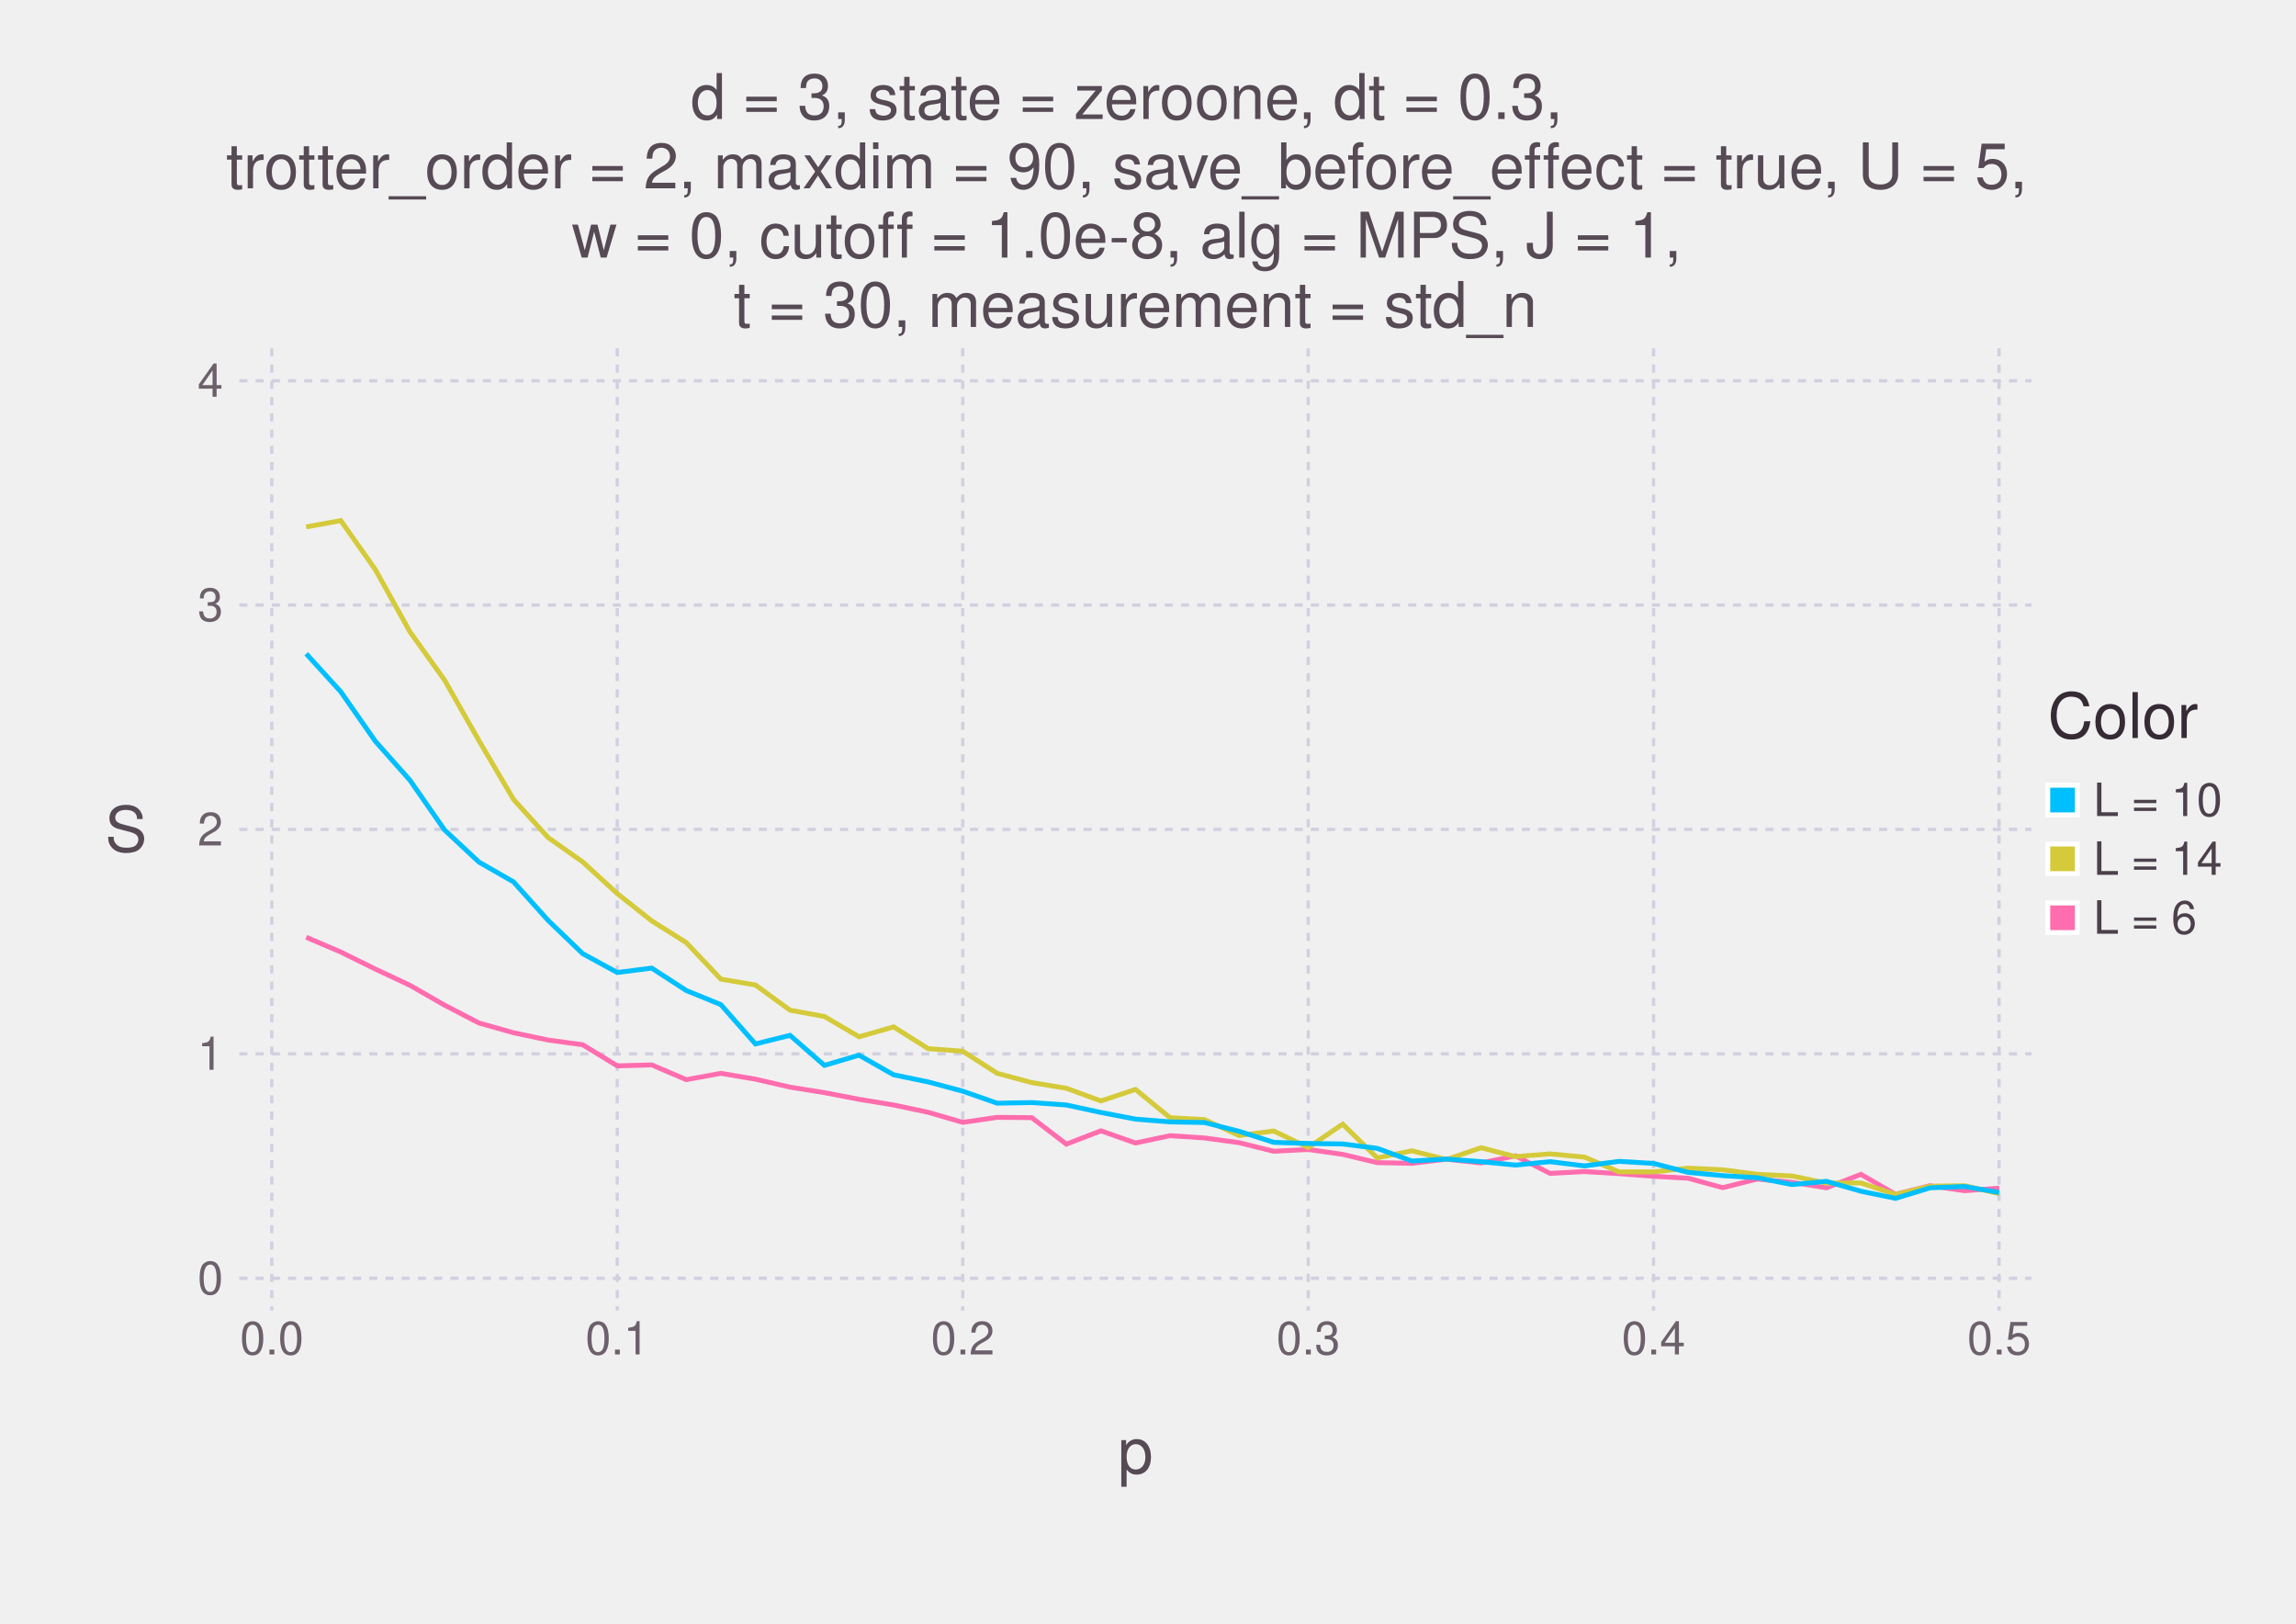
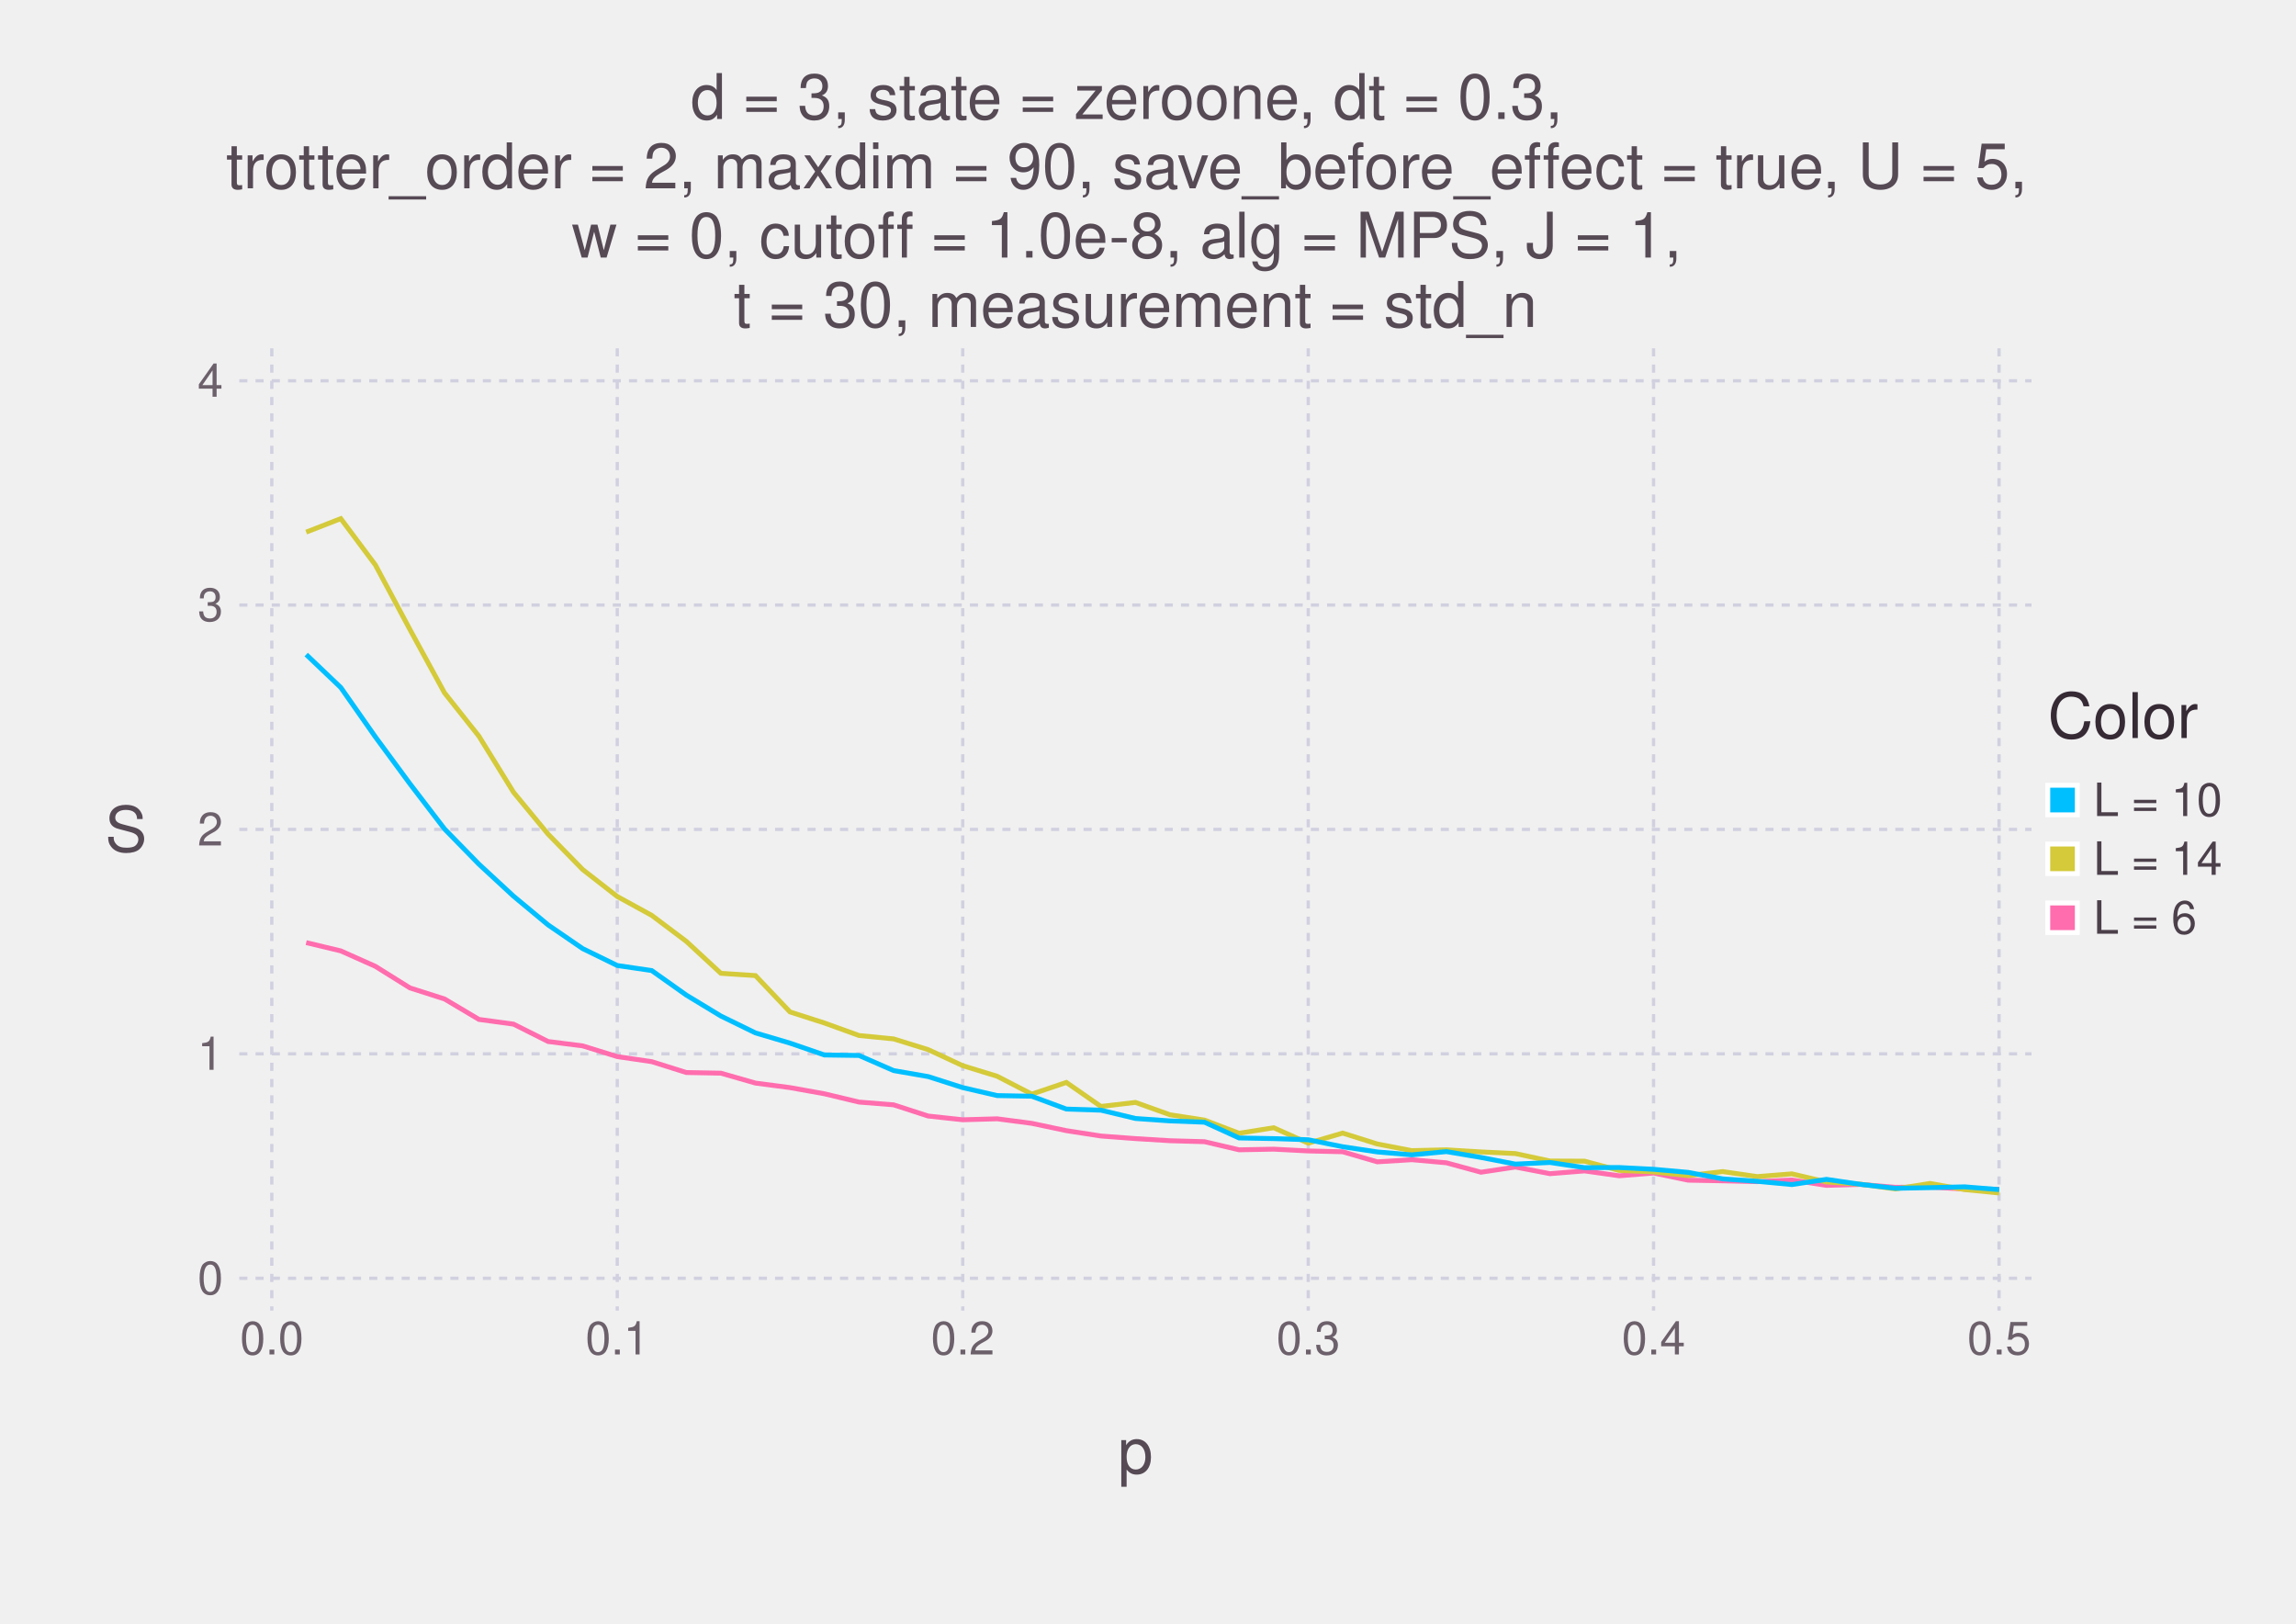
<svg xmlns="http://www.w3.org/2000/svg" version="1.2" width="141.42mm" height="100mm" viewBox="0 0 141.42 100" stroke="none" fill="#000000" stroke-width="0.3" font-size="3.88">
  <defs>
    <marker id="arrow" markerWidth="15" markerHeight="7" refX="5" refY="3.5" orient="auto" markerUnits="strokeWidth">
      <path d="M0,0 L15,3.5 L0,7 z" stroke="context-stroke" fill="context-stroke" />
    </marker>
  </defs>
-   <g class="plotroot xscalable yscalable" id="img-74cbd6b1-1">
-     <g font-size="3.88" font-family="'PT Sans','Helvetica Neue','Helvetica',sans-serif" fill="#564A55" stroke="#000000" stroke-opacity="0.000" id="img-74cbd6b1-2">
+   <g class="plotroot xscalable yscalable" id="img-1147f0a4-1">
+     <g font-size="3.88" font-family="'PT Sans','Helvetica Neue','Helvetica',sans-serif" fill="#564A55" stroke="#000000" stroke-opacity="0.000" id="img-1147f0a4-2">
      <g transform="translate(69.94,88.39)">
        <g class="primitive">
          <text text-anchor="middle" dy="0.6em">p</text>
        </g>
      </g>
    </g>
-     <g class="guide xlabels" font-size="2.82" font-family="'PT Sans Caption','Helvetica Neue','Helvetica',sans-serif" fill="#6C606B" id="img-74cbd6b1-3">
+     <g class="guide xlabels" font-size="2.82" font-family="'PT Sans Caption','Helvetica Neue','Helvetica',sans-serif" fill="#6C606B" id="img-1147f0a4-3">
      <g transform="translate(16.74,81.72)">
        <g class="primitive">
          <text text-anchor="middle" dy="0.6em">0.0</text>
        </g>
      </g>
      <g transform="translate(38.02,81.72)">
        <g class="primitive">
          <text text-anchor="middle" dy="0.6em">0.1</text>
        </g>
      </g>
      <g transform="translate(59.3,81.72)">
        <g class="primitive">
          <text text-anchor="middle" dy="0.6em">0.2</text>
        </g>
      </g>
      <g transform="translate(80.58,81.72)">
        <g class="primitive">
          <text text-anchor="middle" dy="0.6em">0.3</text>
        </g>
      </g>
      <g transform="translate(101.85,81.72)">
        <g class="primitive">
          <text text-anchor="middle" dy="0.6em">0.4</text>
        </g>
      </g>
      <g transform="translate(123.13,81.72)">
        <g class="primitive">
          <text text-anchor="middle" dy="0.6em">0.5</text>
        </g>
      </g>
    </g>
-     <g class="guide colorkey" id="img-74cbd6b1-4">
-       <g fill="#4C404B" font-size="2.82" font-family="'PT Sans','Helvetica Neue','Helvetica',sans-serif" id="img-74cbd6b1-5">
-         <g transform="translate(128.95,49.27)" id="img-74cbd6b1-6" class="color_L_=_10">
+     <g class="guide colorkey" id="img-1147f0a4-4">
+       <g fill="#4C404B" font-size="2.82" font-family="'PT Sans','Helvetica Neue','Helvetica',sans-serif" id="img-1147f0a4-5">
+         <g transform="translate(128.95,49.27)" id="img-1147f0a4-6" class="color_L_=_10">
          <g class="primitive">
            <text dy="0.35em">L = 10</text>
          </g>
        </g>
-         <g transform="translate(128.95,52.89)" id="img-74cbd6b1-7" class="color_L_=_14">
+         <g transform="translate(128.95,52.89)" id="img-1147f0a4-7" class="color_L_=_14">
          <g class="primitive">
            <text dy="0.35em">L = 14</text>
          </g>
        </g>
-         <g transform="translate(128.95,56.52)" id="img-74cbd6b1-8" class="color_L_=_6">
+         <g transform="translate(128.95,56.52)" id="img-1147f0a4-8" class="color_L_=_6">
          <g class="primitive">
            <text dy="0.35em">L = 6</text>
          </g>
        </g>
      </g>
-       <g fill-opacity="1" id="img-74cbd6b1-9">
-         <g transform="translate(127.04,49.27)" id="img-74cbd6b1-10" fill="#00BFFF" class="color_L_=_10" stroke="#FFFFFF">
+       <g fill-opacity="1" id="img-1147f0a4-9">
+         <g transform="translate(127.04,49.27)" id="img-1147f0a4-10" fill="#00BFFF" class="color_L_=_10" stroke="#FFFFFF">
          <path d="M-0.91,-0.91 L0.91,-0.91 0.91,0.91 -0.91,0.91  z" class="primitive" />
        </g>
-         <g transform="translate(127.04,52.89)" id="img-74cbd6b1-11" fill="#D4CA3A" class="color_L_=_14" stroke="#FFFFFF">
+         <g transform="translate(127.04,52.89)" id="img-1147f0a4-11" fill="#D4CA3A" class="color_L_=_14" stroke="#FFFFFF">
          <path d="M-0.91,-0.91 L0.91,-0.91 0.91,0.91 -0.91,0.91  z" class="primitive" />
        </g>
-         <g transform="translate(127.04,56.52)" id="img-74cbd6b1-12" fill="#FF6DAE" class="color_L_=_6" stroke="#FFFFFF">
+         <g transform="translate(127.04,56.52)" id="img-1147f0a4-12" fill="#FF6DAE" class="color_L_=_6" stroke="#FFFFFF">
          <path d="M-0.91,-0.91 L0.91,-0.91 0.91,0.91 -0.91,0.91  z" class="primitive" />
        </g>
      </g>
-       <g fill="#362A35" font-size="3.88" font-family="'PT Sans','Helvetica Neue','Helvetica',sans-serif" stroke="#000000" stroke-opacity="0.000" id="img-74cbd6b1-13">
-         <g transform="translate(126.13,45.45)" id="img-74cbd6b1-14">
+       <g fill="#362A35" font-size="3.88" font-family="'PT Sans','Helvetica Neue','Helvetica',sans-serif" stroke="#000000" stroke-opacity="0.000" id="img-1147f0a4-13">
+         <g transform="translate(126.13,45.45)" id="img-1147f0a4-14">
          <g class="primitive">
            <text dy="-0em">Color</text>
          </g>
        </g>
      </g>
    </g>
-     <g clip-path="url(#img-74cbd6b1-15)">
-       <g id="img-74cbd6b1-16">
-         <g pointer-events="visible" stroke-width="0.3" fill="#000000" fill-opacity="0.000" stroke="#000000" stroke-opacity="0.000" class="guide background" id="img-74cbd6b1-17">
-           <g transform="translate(69.94,51.08)" id="img-74cbd6b1-18">
+     <g clip-path="url(#img-1147f0a4-15)">
+       <g id="img-1147f0a4-16">
+         <g pointer-events="visible" stroke-width="0.3" fill="#000000" fill-opacity="0.000" stroke="#000000" stroke-opacity="0.000" class="guide background" id="img-1147f0a4-17">
+           <g transform="translate(69.94,51.08)" id="img-1147f0a4-18">
            <path d="M-55.2,-29.63 L55.2,-29.63 55.2,29.63 -55.2,29.63  z" class="primitive" />
          </g>
        </g>
-         <g class="guide ygridlines xfixed" stroke-dasharray="0.5,0.5" stroke-width="0.2" stroke="#D0D0E0" id="img-74cbd6b1-19">
-           <g transform="translate(69.94,78.72)" id="img-74cbd6b1-20">
-             <path fill="none" d="M-55.2,0 L55.2,0 " class="primitive" />
-           </g>
-           <g transform="translate(69.94,64.9)" id="img-74cbd6b1-21">
-             <path fill="none" d="M-55.2,0 L55.2,0 " class="primitive" />
-           </g>
-           <g transform="translate(69.94,51.08)" id="img-74cbd6b1-22">
-             <path fill="none" d="M-55.2,0 L55.2,0 " class="primitive" />
-           </g>
-           <g transform="translate(69.94,37.26)" id="img-74cbd6b1-23">
-             <path fill="none" d="M-55.2,0 L55.2,0 " class="primitive" />
-           </g>
-           <g transform="translate(69.94,23.45)" id="img-74cbd6b1-24">
-             <path fill="none" d="M-55.2,0 L55.2,0 " class="primitive" />
-           </g>
-         </g>
-         <g class="guide xgridlines yfixed" stroke-dasharray="0.5,0.5" stroke-width="0.2" stroke="#D0D0E0" id="img-74cbd6b1-25">
-           <g transform="translate(16.74,51.08)" id="img-74cbd6b1-26">
-             <path fill="none" d="M0,-29.63 L0,29.63 " class="primitive" />
-           </g>
-           <g transform="translate(38.02,51.08)" id="img-74cbd6b1-27">
-             <path fill="none" d="M0,-29.63 L0,29.63 " class="primitive" />
-           </g>
-           <g transform="translate(59.3,51.08)" id="img-74cbd6b1-28">
-             <path fill="none" d="M0,-29.63 L0,29.63 " class="primitive" />
-           </g>
-           <g transform="translate(80.58,51.08)" id="img-74cbd6b1-29">
-             <path fill="none" d="M0,-29.63 L0,29.63 " class="primitive" />
-           </g>
-           <g transform="translate(101.85,51.08)" id="img-74cbd6b1-30">
-             <path fill="none" d="M0,-29.63 L0,29.63 " class="primitive" />
-           </g>
-           <g transform="translate(123.13,51.08)" id="img-74cbd6b1-31">
-             <path fill="none" d="M0,-29.63 L0,29.63 " class="primitive" />
-           </g>
-         </g>
-         <g class="plotpanel" id="img-74cbd6b1-32">
-           <g stroke-width="0.3" fill="#000000" fill-opacity="0.000" class="geometry" id="img-74cbd6b1-33">
-             <g class="color_L_=_6" stroke-dasharray="none" stroke="#FF6DAE" id="img-74cbd6b1-34">
-               <g transform="translate(71,68.78)" id="img-74cbd6b1-35">
-                 <path fill="none" d="M-52.14,-11.06 L-50.01,-10.15 -47.88,-9.1 -45.75,-8.1 -43.62,-6.88 -41.5,-5.78 -39.37,-5.18 -37.24,-4.73 -35.11,-4.44 -32.98,-3.14 -30.86,-3.2 -28.73,-2.29 -26.6,-2.68 -24.47,-2.32 -22.34,-1.83 -20.22,-1.49 -18.09,-1.08 -15.96,-0.73 -13.83,-0.28 -11.7,0.34 -9.58,0.03 -7.45,0.05 -5.32,1.68 -3.19,0.86 -1.06,1.61 1.06,1.16 3.19,1.3 5.32,1.59 7.45,2.12 9.58,2.01 11.7,2.31 13.83,2.82 15.96,2.86 18.09,2.61 20.22,2.84 22.34,2.4 24.47,3.48 26.6,3.37 28.73,3.5 30.86,3.66 32.98,3.78 35.11,4.36 37.24,3.83 39.37,4.03 41.5,4.37 43.62,3.54 45.75,4.77 47.88,4.24 50.01,4.55 52.14,4.39 " class="primitive" />
+         <g class="guide ygridlines xfixed" stroke-dasharray="0.5,0.5" stroke-width="0.2" stroke="#D0D0E0" id="img-1147f0a4-19">
+           <g transform="translate(69.94,78.72)" id="img-1147f0a4-20">
+             <path fill="none" d="M-55.2,0 L55.2,0 " class="primitive" />
+           </g>
+           <g transform="translate(69.94,64.9)" id="img-1147f0a4-21">
+             <path fill="none" d="M-55.2,0 L55.2,0 " class="primitive" />
+           </g>
+           <g transform="translate(69.94,51.08)" id="img-1147f0a4-22">
+             <path fill="none" d="M-55.2,0 L55.2,0 " class="primitive" />
+           </g>
+           <g transform="translate(69.94,37.26)" id="img-1147f0a4-23">
+             <path fill="none" d="M-55.2,0 L55.2,0 " class="primitive" />
+           </g>
+           <g transform="translate(69.94,23.45)" id="img-1147f0a4-24">
+             <path fill="none" d="M-55.2,0 L55.2,0 " class="primitive" />
+           </g>
+         </g>
+         <g class="guide xgridlines yfixed" stroke-dasharray="0.5,0.5" stroke-width="0.2" stroke="#D0D0E0" id="img-1147f0a4-25">
+           <g transform="translate(16.74,51.08)" id="img-1147f0a4-26">
+             <path fill="none" d="M0,-29.63 L0,29.63 " class="primitive" />
+           </g>
+           <g transform="translate(38.02,51.08)" id="img-1147f0a4-27">
+             <path fill="none" d="M0,-29.63 L0,29.63 " class="primitive" />
+           </g>
+           <g transform="translate(59.3,51.08)" id="img-1147f0a4-28">
+             <path fill="none" d="M0,-29.63 L0,29.63 " class="primitive" />
+           </g>
+           <g transform="translate(80.58,51.08)" id="img-1147f0a4-29">
+             <path fill="none" d="M0,-29.63 L0,29.63 " class="primitive" />
+           </g>
+           <g transform="translate(101.85,51.08)" id="img-1147f0a4-30">
+             <path fill="none" d="M0,-29.63 L0,29.63 " class="primitive" />
+           </g>
+           <g transform="translate(123.13,51.08)" id="img-1147f0a4-31">
+             <path fill="none" d="M0,-29.63 L0,29.63 " class="primitive" />
+           </g>
+         </g>
+         <g class="plotpanel" id="img-1147f0a4-32">
+           <g stroke-width="0.3" fill="#000000" fill-opacity="0.000" class="geometry" id="img-1147f0a4-33">
+             <g class="color_L_=_6" stroke-dasharray="none" stroke="#FF6DAE" id="img-1147f0a4-34">
+               <g transform="translate(71,68.78)" id="img-1147f0a4-35">
+                 <path fill="none" d="M-52.14,-10.73 L-50.01,-10.22 -47.88,-9.27 -45.75,-7.94 -43.62,-7.26 -41.5,-6 -39.37,-5.71 -37.24,-4.64 -35.11,-4.37 -32.98,-3.71 -30.86,-3.4 -28.73,-2.73 -26.6,-2.69 -24.47,-2.08 -22.34,-1.8 -20.22,-1.42 -18.09,-0.91 -15.96,-0.74 -13.83,-0.05 -11.7,0.18 -9.58,0.12 -7.45,0.4 -5.32,0.85 -3.19,1.18 -1.06,1.34 1.06,1.47 3.19,1.53 5.32,2.03 7.45,1.99 9.58,2.1 11.7,2.15 13.83,2.77 15.96,2.64 18.09,2.83 20.22,3.41 22.34,3.09 24.47,3.5 26.6,3.33 28.73,3.63 30.86,3.46 32.98,3.9 35.11,3.94 37.24,3.99 39.37,3.89 41.5,4.22 43.62,4.16 45.75,4.34 47.88,4.32 50.01,4.45 52.14,4.46 " class="primitive" />
              </g>
            </g>
          </g>
-           <g stroke-width="0.3" fill="#000000" fill-opacity="0.000" class="geometry" id="img-74cbd6b1-36">
-             <g class="color_L_=_14" stroke-dasharray="none" stroke="#D4CA3A" id="img-74cbd6b1-37">
-               <g transform="translate(71,63.47)" id="img-74cbd6b1-38">
-                 <path fill="none" d="M-52.14,-31.02 L-50.01,-31.41 -47.88,-28.39 -45.75,-24.56 -43.62,-21.59 -41.5,-17.86 -39.37,-14.24 -37.24,-11.89 -35.11,-10.39 -32.98,-8.44 -30.86,-6.76 -28.73,-5.42 -26.6,-3.17 -24.47,-2.81 -22.34,-1.26 -20.22,-0.87 -18.09,0.38 -15.96,-0.23 -13.83,1.11 -11.7,1.27 -9.58,2.63 -7.45,3.2 -5.32,3.55 -3.19,4.33 -1.06,3.62 1.06,5.36 3.19,5.48 5.32,6.46 7.45,6.18 9.58,7.2 11.7,5.76 13.83,7.84 15.96,7.4 18.09,7.94 20.22,7.21 22.34,7.76 24.47,7.59 26.6,7.79 28.73,8.7 30.86,8.7 32.98,8.47 35.11,8.57 37.24,8.85 39.37,8.95 41.5,9.39 43.62,9.38 45.75,10.09 47.88,9.58 50.01,9.55 52.14,10.04 " class="primitive" />
+           <g stroke-width="0.3" fill="#000000" fill-opacity="0.000" class="geometry" id="img-1147f0a4-36">
+             <g class="color_L_=_14" stroke-dasharray="none" stroke="#D4CA3A" id="img-1147f0a4-37">
+               <g transform="translate(71,63.51)" id="img-1147f0a4-38">
+                 <path fill="none" d="M-52.14,-30.74 L-50.01,-31.57 -47.88,-28.72 -45.75,-24.74 -43.62,-20.84 -41.5,-18.17 -39.37,-14.72 -37.24,-12.14 -35.11,-9.96 -32.98,-8.3 -30.86,-7.14 -28.73,-5.54 -26.6,-3.57 -24.47,-3.43 -22.34,-1.19 -20.22,-0.51 -18.09,0.26 -15.96,0.47 -13.83,1.13 -11.7,2.12 -9.58,2.77 -7.45,3.87 -5.32,3.15 -3.19,4.63 -1.06,4.38 1.06,5.14 3.19,5.47 5.32,6.28 7.45,5.94 9.58,6.89 11.7,6.27 13.83,6.94 15.96,7.35 18.09,7.3 20.22,7.43 22.34,7.53 24.47,7.99 26.6,8 28.73,8.57 30.86,8.66 32.98,8.89 35.11,8.64 37.24,8.95 39.37,8.78 41.5,9.28 43.62,9.42 45.75,9.71 47.88,9.37 50.01,9.75 52.14,9.96 " class="primitive" />
              </g>
            </g>
          </g>
-           <g stroke-width="0.3" fill="#000000" fill-opacity="0.000" class="geometry" id="img-74cbd6b1-39">
-             <g class="color_L_=_10" stroke-dasharray="none" stroke="#00BFFF" id="img-74cbd6b1-40">
-               <g transform="translate(71,65.7)" id="img-74cbd6b1-41">
-                 <path fill="none" d="M-52.14,-25.44 L-50.01,-23.1 -47.88,-20.05 -45.75,-17.65 -43.62,-14.59 -41.5,-12.61 -39.37,-11.39 -37.24,-9.02 -35.11,-6.97 -32.98,-5.81 -30.86,-6.08 -28.73,-4.7 -26.6,-3.83 -24.47,-1.41 -22.34,-1.94 -20.22,-0.09 -18.09,-0.72 -15.96,0.49 -13.83,0.93 -11.7,1.5 -9.58,2.24 -7.45,2.2 -5.32,2.35 -3.19,2.81 -1.06,3.22 1.06,3.39 3.19,3.43 5.32,3.97 7.45,4.65 9.58,4.72 11.7,4.75 13.83,5.02 15.96,5.8 18.09,5.68 20.22,5.84 22.34,6.05 24.47,5.84 26.6,6.1 28.73,5.82 30.86,5.95 32.98,6.5 35.11,6.7 37.24,6.83 39.37,7.25 41.5,7.05 43.62,7.66 45.75,8.1 47.88,7.45 50.01,7.37 52.14,7.74 " class="primitive" />
+           <g stroke-width="0.3" fill="#000000" fill-opacity="0.000" class="geometry" id="img-1147f0a4-39">
+             <g class="color_L_=_10" stroke-dasharray="none" stroke="#00BFFF" id="img-1147f0a4-40">
+               <g transform="translate(71,65.66)" id="img-1147f0a4-41">
+                 <path fill="none" d="M-52.14,-25.35 L-50.01,-23.32 -47.88,-20.28 -45.75,-17.39 -43.62,-14.61 -41.5,-12.44 -39.37,-10.47 -37.24,-8.7 -35.11,-7.24 -32.98,-6.2 -30.86,-5.89 -28.73,-4.38 -26.6,-3.09 -24.47,-2.05 -22.34,-1.42 -20.22,-0.69 -18.09,-0.66 -15.96,0.27 -13.83,0.64 -11.7,1.32 -9.58,1.81 -7.45,1.85 -5.32,2.64 -3.19,2.71 -1.06,3.22 1.06,3.37 3.19,3.45 5.32,4.42 7.45,4.46 9.58,4.53 11.7,4.96 13.83,5.28 15.96,5.46 18.09,5.26 20.22,5.62 22.34,6.03 24.47,5.93 26.6,6.25 28.73,6.24 30.86,6.35 32.98,6.54 35.11,6.94 37.24,7.09 39.37,7.29 41.5,6.97 43.62,7.28 45.75,7.52 47.88,7.48 50.01,7.43 52.14,7.6 " class="primitive" />
              </g>
            </g>
          </g>
        </g>
      </g>
    </g>
-     <g class="guide ylabels" font-size="2.82" font-family="'PT Sans Caption','Helvetica Neue','Helvetica',sans-serif" fill="#6C606B" id="img-74cbd6b1-42">
-       <g transform="translate(13.74,78.72)" id="img-74cbd6b1-43">
+     <g class="guide ylabels" font-size="2.82" font-family="'PT Sans Caption','Helvetica Neue','Helvetica',sans-serif" fill="#6C606B" id="img-1147f0a4-42">
+       <g transform="translate(13.74,78.72)" id="img-1147f0a4-43">
        <g class="primitive">
          <text text-anchor="end" dy="0.35em">0</text>
        </g>
      </g>
-       <g transform="translate(13.74,64.9)" id="img-74cbd6b1-44">
+       <g transform="translate(13.74,64.9)" id="img-1147f0a4-44">
        <g class="primitive">
          <text text-anchor="end" dy="0.35em">1</text>
        </g>
      </g>
-       <g transform="translate(13.74,51.08)" id="img-74cbd6b1-45">
+       <g transform="translate(13.74,51.08)" id="img-1147f0a4-45">
        <g class="primitive">
          <text text-anchor="end" dy="0.35em">2</text>
        </g>
      </g>
-       <g transform="translate(13.74,37.26)" id="img-74cbd6b1-46">
+       <g transform="translate(13.74,37.26)" id="img-1147f0a4-46">
        <g class="primitive">
          <text text-anchor="end" dy="0.35em">3</text>
        </g>
      </g>
-       <g transform="translate(13.74,23.45)" id="img-74cbd6b1-47">
+       <g transform="translate(13.74,23.45)" id="img-1147f0a4-47">
        <g class="primitive">
          <text text-anchor="end" dy="0.35em">4</text>
        </g>
      </g>
    </g>
-     <g font-size="3.88" font-family="'PT Sans','Helvetica Neue','Helvetica',sans-serif" fill="#564A55" stroke="#000000" stroke-opacity="0.000" id="img-74cbd6b1-48">
-       <g transform="translate(9.06,51.08)" id="img-74cbd6b1-49">
+     <g font-size="3.88" font-family="'PT Sans','Helvetica Neue','Helvetica',sans-serif" fill="#564A55" stroke="#000000" stroke-opacity="0.000" id="img-1147f0a4-48">
+       <g transform="translate(9.06,51.08)" id="img-1147f0a4-49">
        <g class="primitive">
          <text text-anchor="end" dy="0.35em">S</text>
        </g>
      </g>
    </g>
-     <g font-size="3.88" font-family="'PT Sans','Helvetica Neue','Helvetica',sans-serif" fill="#564A55" stroke="#000000" stroke-opacity="0.000" id="img-74cbd6b1-50">
-       <g transform="translate(69.94,5)" id="img-74cbd6b1-51">
+     <g font-size="3.88" font-family="'PT Sans','Helvetica Neue','Helvetica',sans-serif" fill="#564A55" stroke="#000000" stroke-opacity="0.000" id="img-1147f0a4-50">
+       <g transform="translate(69.94,5)" id="img-1147f0a4-51">
        <g class="primitive">
          <text text-anchor="middle" dy="0.6em">d = 3, state = zeroone, dt = 0.3, <tspan x="0" dy="1.1em">trotter_order = 2, maxdim = 90, save_before_effect = true, U = 5, </tspan>
            <tspan x="0" dy="1.1em">w = 0, cutoff = 1.0e-8, alg = MPS, J = 1, </tspan>
            <tspan x="0" dy="1.1em">t = 30, measurement = std_n</tspan>
          </text>
        </g>
      </g>
    </g>
  </g>
  <defs>
-     <clipPath id="img-74cbd6b1-15">
+     <clipPath id="img-1147f0a4-15">
      <path d="M14.74,21.45 L125.13,21.45 125.13,80.72 14.74,80.72 " />
    </clipPath>
  </defs>
</svg>
